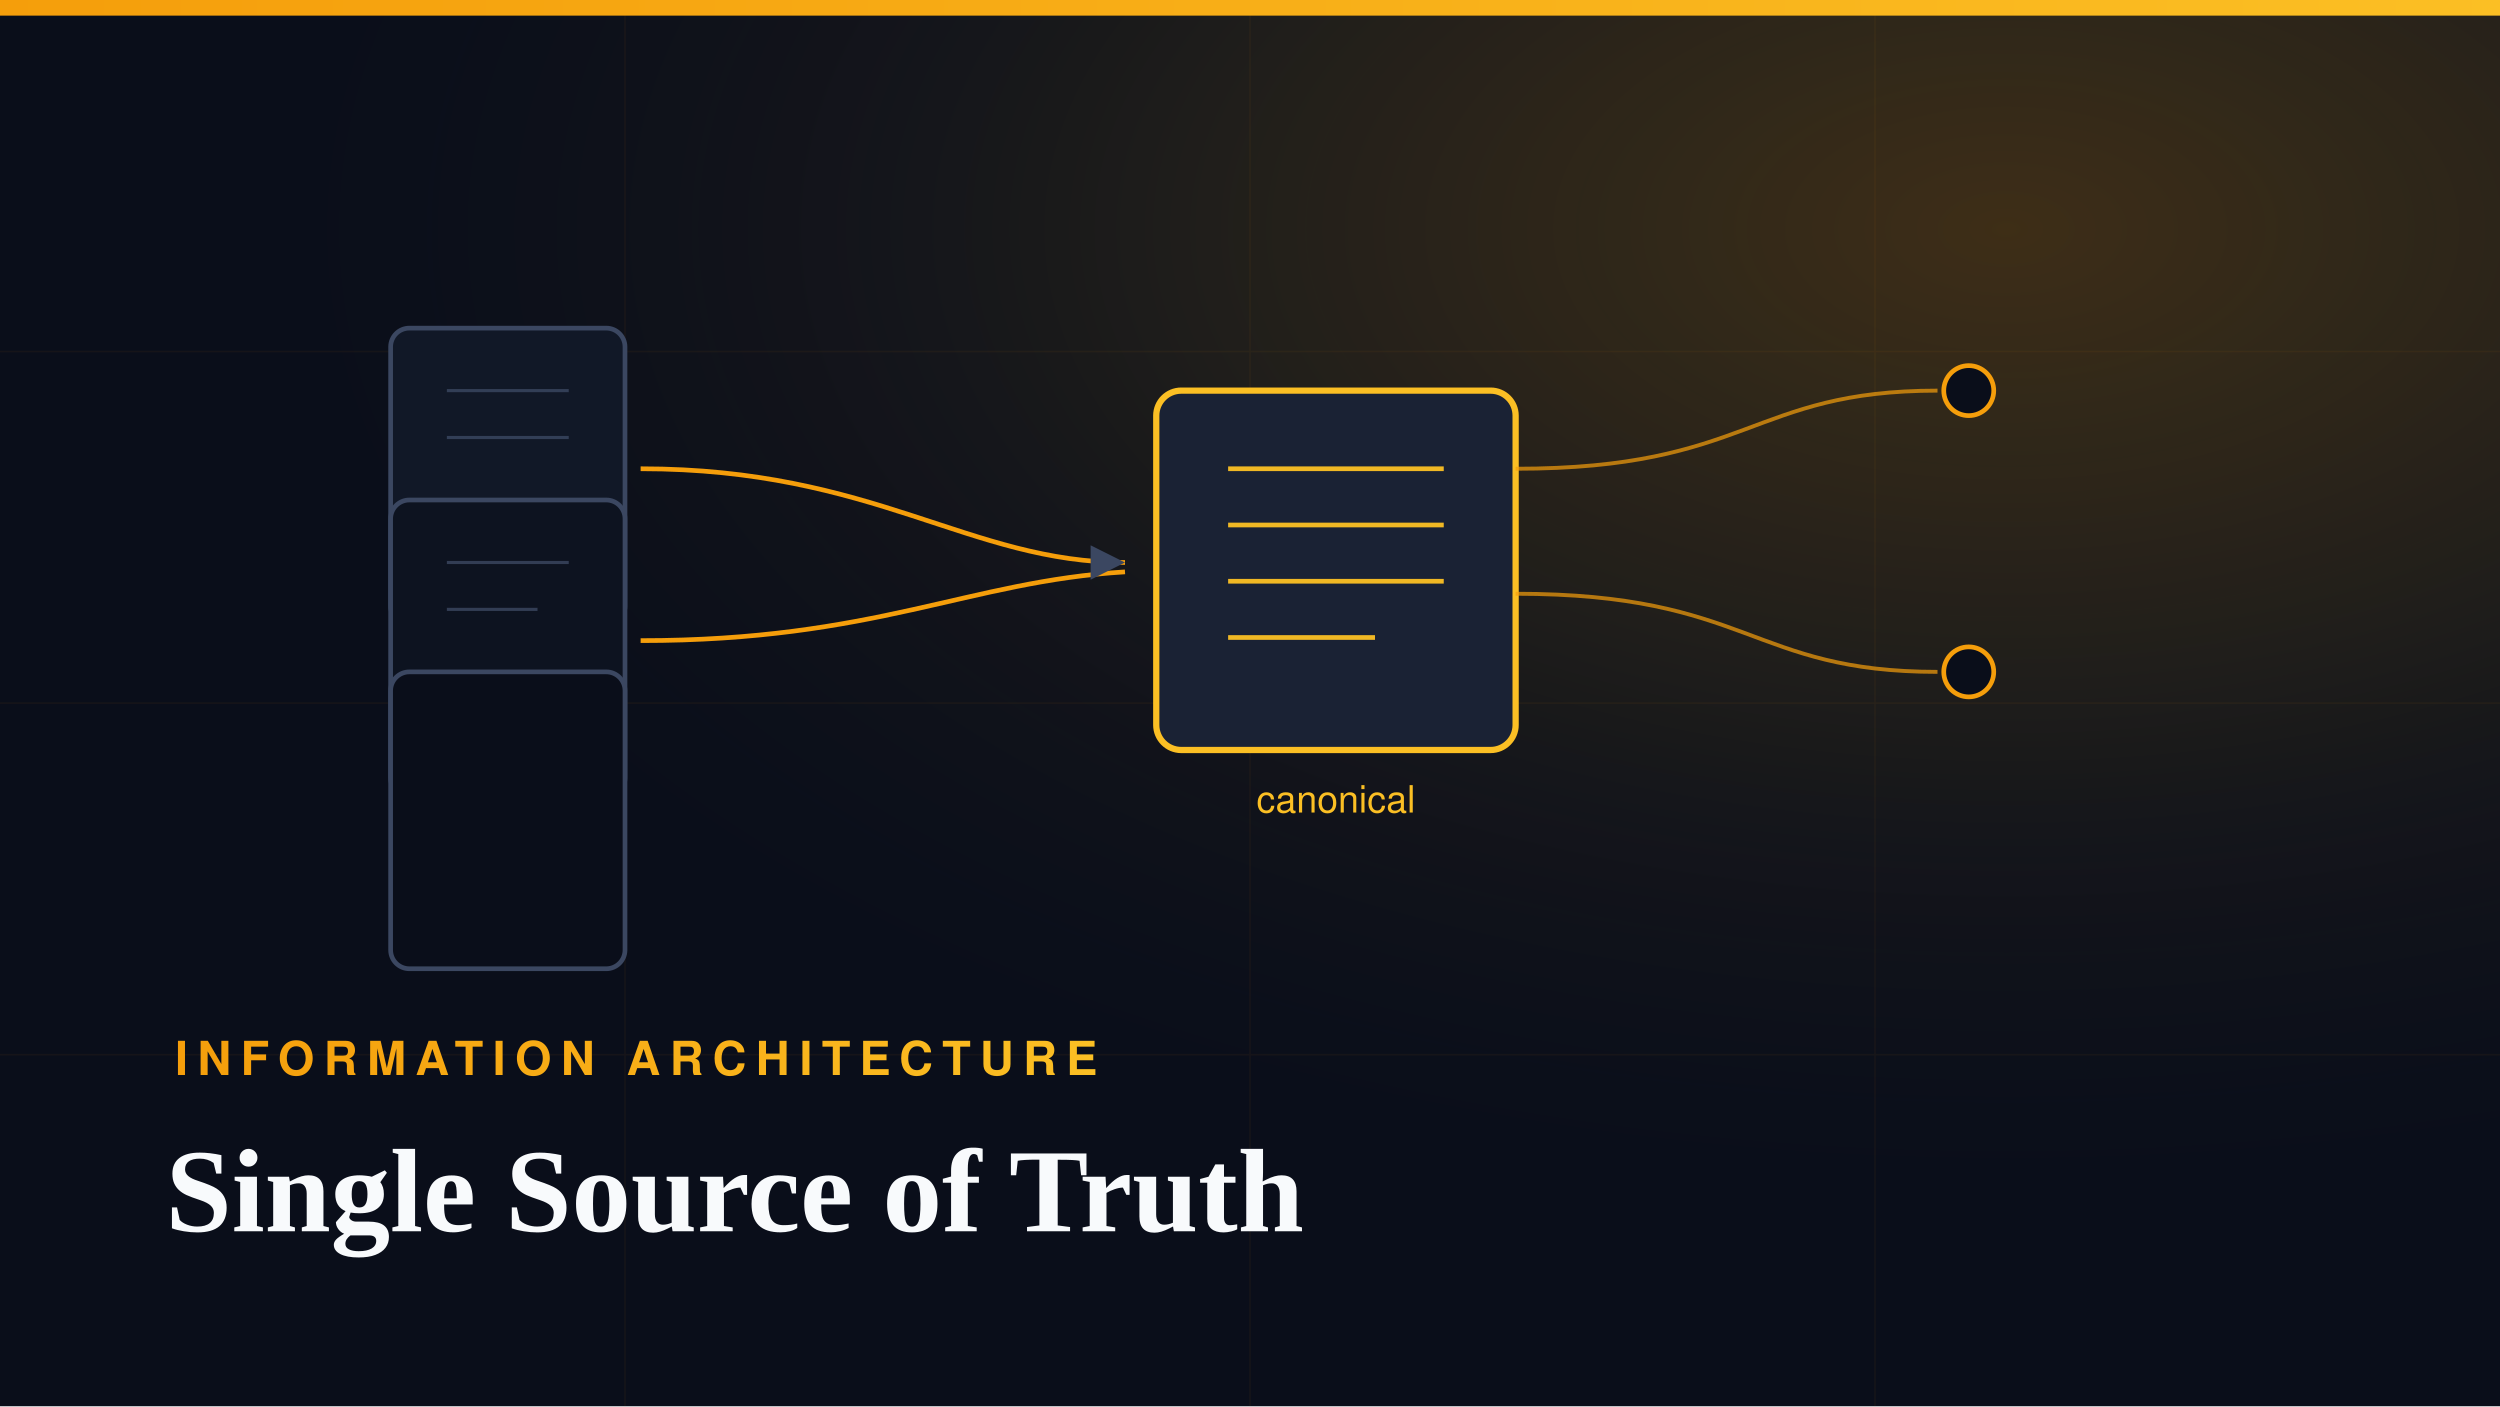
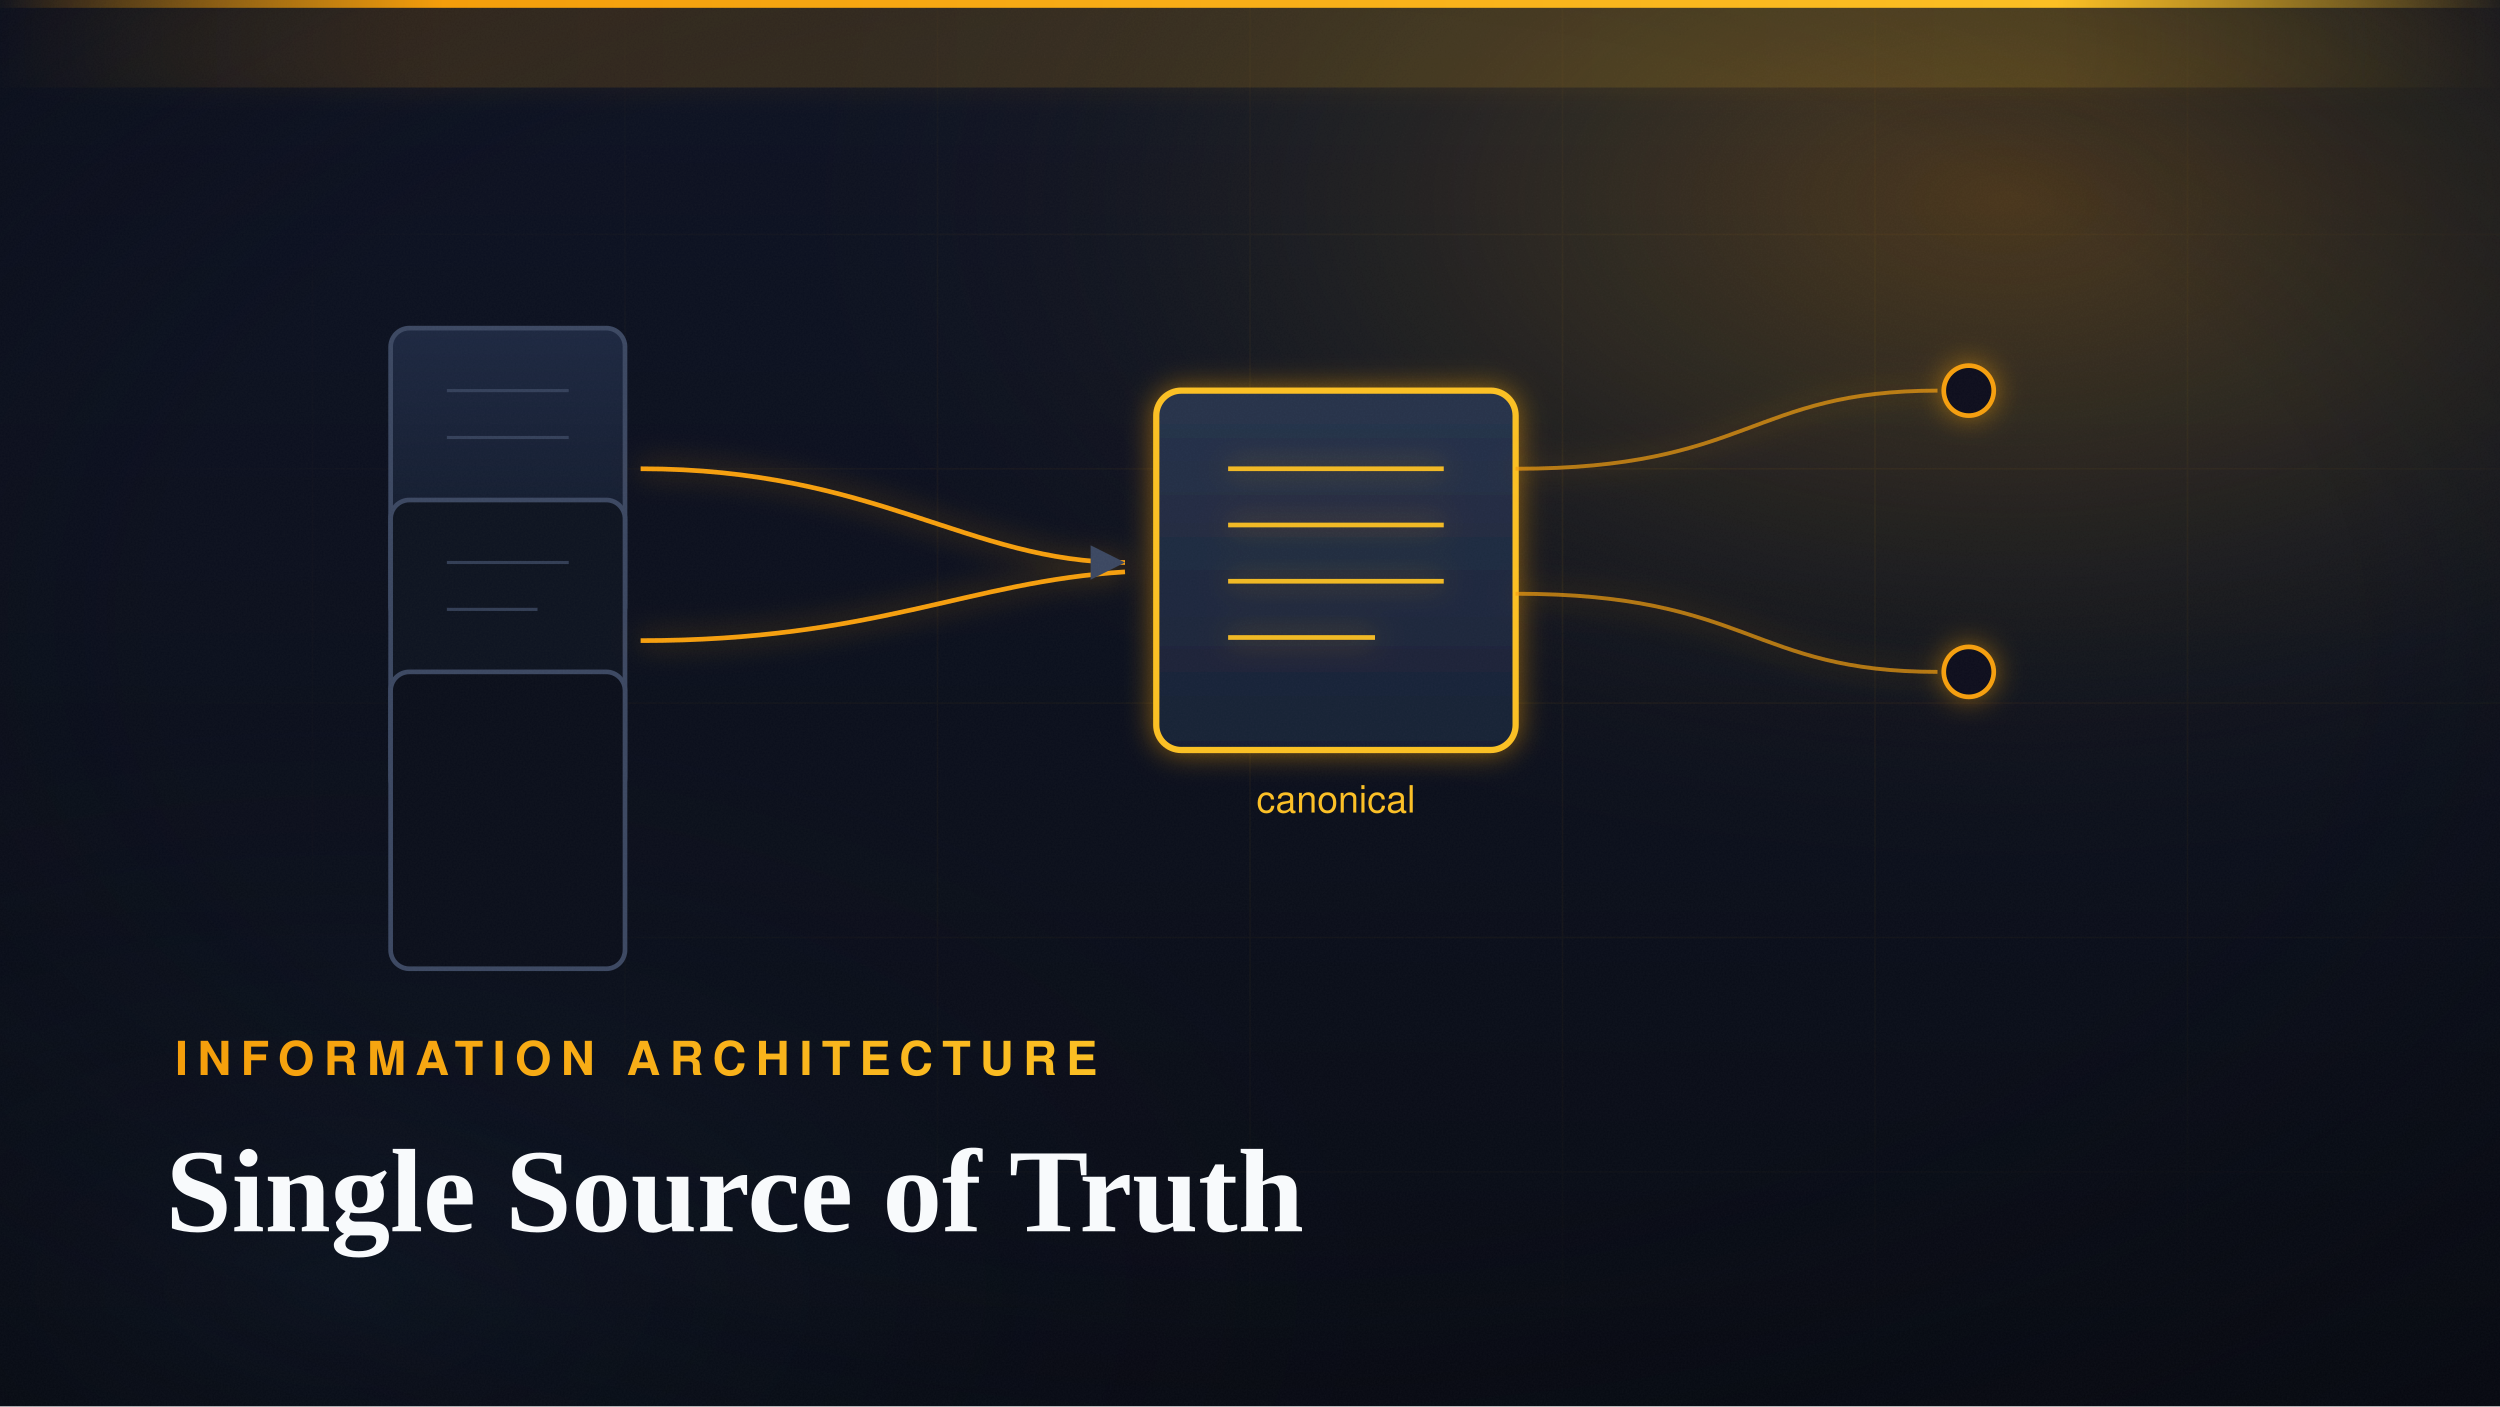
<svg xmlns="http://www.w3.org/2000/svg" viewBox="0 0 1600 900" width="1600" height="900" role="img" aria-label="Single Source of Truth">
  <defs>
-     <radialGradient id="glow" cx="80%" cy="16%" r="72%">
-       <stop offset="0%" stop-color="#f59e0b" stop-opacity="0.22" />
-       <stop offset="55%" stop-color="#fbbf24" stop-opacity="0.06" />
-       <stop offset="100%" stop-color="#0a0e1a" stop-opacity="0" />
+     <linearGradient id="bg" x1="0" y1="0" x2="0" y2="1">
+       <stop offset="0%" stop-color="#0c1122" />
+       <stop offset="60%" stop-color="#0a0e1a" />
+       <stop offset="100%" stop-color="#070a13" />
+     </linearGradient>
+     <radialGradient id="bloom" cx="80%" cy="14%" r="70%">
+       <stop offset="0%" stop-color="#f59e0b" stop-opacity="0.26" />
+       <stop offset="34%" stop-color="#fbbf24" stop-opacity="0.09" />
+       <stop offset="72%" stop-color="#0a0e1a" stop-opacity="0" />
    </radialGradient>
+     <radialGradient id="coolbloom" cx="14%" cy="92%" r="62%">
+       <stop offset="0%" stop-color="#1e3a5f" stop-opacity="0.20" />
+       <stop offset="70%" stop-color="#0a0e1a" stop-opacity="0" />
+     </radialGradient>
+     <radialGradient id="vignette" cx="50%" cy="44%" r="78%">
+       <stop offset="55%" stop-color="#05070d" stop-opacity="0" />
+       <stop offset="100%" stop-color="#05070d" stop-opacity="0.55" />
+     </radialGradient>
+     <radialGradient id="gridmask" cx="64%" cy="40%" r="62%">
+       <stop offset="0%" stop-color="#fff" stop-opacity="0.9" />
+       <stop offset="100%" stop-color="#fff" stop-opacity="0" />
+     </radialGradient>
+     <mask id="gmask">
+       <rect width="1600" height="900" fill="url(#gridmask)" />
+     </mask>
    <linearGradient id="amber" x1="0" y1="0" x2="1" y2="0">
      <stop offset="0%" stop-color="#f59e0b" />
      <stop offset="100%" stop-color="#fbbf24" />
    </linearGradient>
+     <linearGradient id="barfade" x1="0" y1="0" x2="1" y2="0">
+       <stop offset="0%" stop-color="#f59e0b" stop-opacity="0" />
+       <stop offset="18%" stop-color="#f59e0b" stop-opacity="1" />
+       <stop offset="82%" stop-color="#fbbf24" stop-opacity="1" />
+       <stop offset="100%" stop-color="#fbbf24" stop-opacity="0" />
+     </linearGradient>
+     <linearGradient id="cardfill" x1="0" y1="0" x2="0" y2="1">
+       <stop offset="0%" stop-color="#1c2740" />
+       <stop offset="100%" stop-color="#0e1626" />
+     </linearGradient>
+     <linearGradient id="gatefill" x1="0" y1="0" x2="0" y2="1">
+       <stop offset="0%" stop-color="#26324a" />
+       <stop offset="100%" stop-color="#161f33" />
+     </linearGradient>
+     <filter id="glow" x="-90%" y="-90%" width="280%" height="280%">
+       <feDropShadow dx="0" dy="0" stdDeviation="9" flood-color="#f59e0b" flood-opacity="0.55" />
+     </filter>
+     <filter id="grain">
+       <feTurbulence type="fractalNoise" baseFrequency="0.9" numOctaves="2" stitchTiles="stitch" result="n" />
+       <feColorMatrix in="n" type="matrix" values="0 0 0 0 1  0 0 0 0 1  0 0 0 0 1  0 0 0 0.6 0" />
+     </filter>
  </defs>
-   <rect width="1600" height="900" fill="#0a0e1a" />
-   <rect width="1600" height="900" fill="url(#glow)" />
-   <g stroke="#f59e0b" stroke-opacity="0.05" stroke-width="1">
-     <path d="M0 225H1600M0 450H1600M0 675H1600M400 0V900M800 0V900M1200 0V900" />
+   <rect width="1600" height="900" fill="url(#bg)" />
+   <rect width="1600" height="900" fill="url(#coolbloom)" />
+   <rect width="1600" height="900" fill="url(#bloom)" />
+   <g mask="url(#gmask)" stroke="#f59e0b" stroke-opacity="0.07" stroke-width="1">
+     <path d="M0 150H1600M0 300H1600M0 450H1600M0 600H1600M0 750H1600M200 0V900M400 0V900M600 0V900M800 0V900M1000 0V900M1200 0V900M1400 0V900" />
  </g>
-   <rect width="1600" height="10" fill="url(#amber)" />
  <g font-family="ui-sans-serif,system-ui,Segoe UI,Helvetica,Arial,sans-serif">
-     <g fill="#111827" stroke="#3b4761" stroke-width="3">
+     <g fill="url(#cardfill)" stroke="#3b4761" stroke-width="3">
      <rect x="250" y="210" width="150" height="190" rx="12" />
      <rect x="250" y="320" width="150" height="190" rx="12" fill="#0d1320" />
      <rect x="250" y="430" width="150" height="190" rx="12" fill="#0a0e1a" />
    </g>
    <g stroke="#3b4761" stroke-width="2" opacity="0.8">
      <path d="M286 250 H364 M286 280 H364 M286 360 H364 M286 390 H344" />
    </g>
-     <g fill="none" stroke="#f59e0b" stroke-width="3">
+     <g fill="none" stroke="#f59e0b" stroke-width="3" filter="url(#glow)">
      <path d="M410 300 C560 300 620 360 720 360 M410 410 C560 410 620 372 720 366" />
    </g>
    <g fill="#3b4761">
      <path d="M720 360 l-22 -11 v22 z" />
    </g>
-     <rect x="740" y="250" width="230" height="230" rx="16" fill="#1a2234" stroke="#fbbf24" stroke-width="4" />
-     <g stroke="#fbbf24" stroke-width="3" opacity="0.95">
+     <rect x="740" y="250" width="230" height="230" rx="16" fill="url(#gatefill)" stroke="#fbbf24" stroke-width="4" filter="url(#glow)" />
+     <g stroke="#fbbf24" stroke-width="3" opacity="0.95" filter="url(#glow)">
      <path d="M786 300 H924 M786 336 H924 M786 372 H924 M786 408 H880" />
    </g>
    <text x="855" y="520" text-anchor="middle" font-size="24" fill="#fbbf24">canonical</text>
-     <g fill="none" stroke="#f59e0b" stroke-width="2.5" opacity="0.7">
+     <g fill="none" stroke="#f59e0b" stroke-width="2.5" opacity="0.7" filter="url(#glow)">
      <path d="M970 300 C1120 300 1120 250 1240 250 M970 380 C1120 380 1120 430 1240 430" />
    </g>
-     <g fill="#0a0e1a" stroke="#f59e0b" stroke-width="3">
+     <g fill="#0a0e1a" stroke="#f59e0b" stroke-width="3" filter="url(#glow)">
      <circle cx="1260" cy="250" r="16" />
      <circle cx="1260" cy="430" r="16" />
    </g>
  </g>
+   <rect width="1600" height="900" fill="url(#vignette)" />
+   <rect width="1600" height="900" filter="url(#grain)" opacity="0.05" />
+   <rect x="0" y="0" width="1600" height="56" fill="url(#barfade)" opacity="0.16" filter="url(#glow)" />
+   <rect width="1600" height="5" fill="url(#barfade)" />
  <text x="112" y="688" font-family="ui-sans-serif,system-ui,Segoe UI,Helvetica,Arial" font-size="30" letter-spacing="6" font-weight="700" fill="url(#amber)">INFORMATION ARCHITECTURE</text>
  <text x="106" y="788" font-family="Georgia,Times New Roman,serif" font-size="76" font-weight="700" fill="#f8fafc">Single Source of Truth</text>
</svg>
